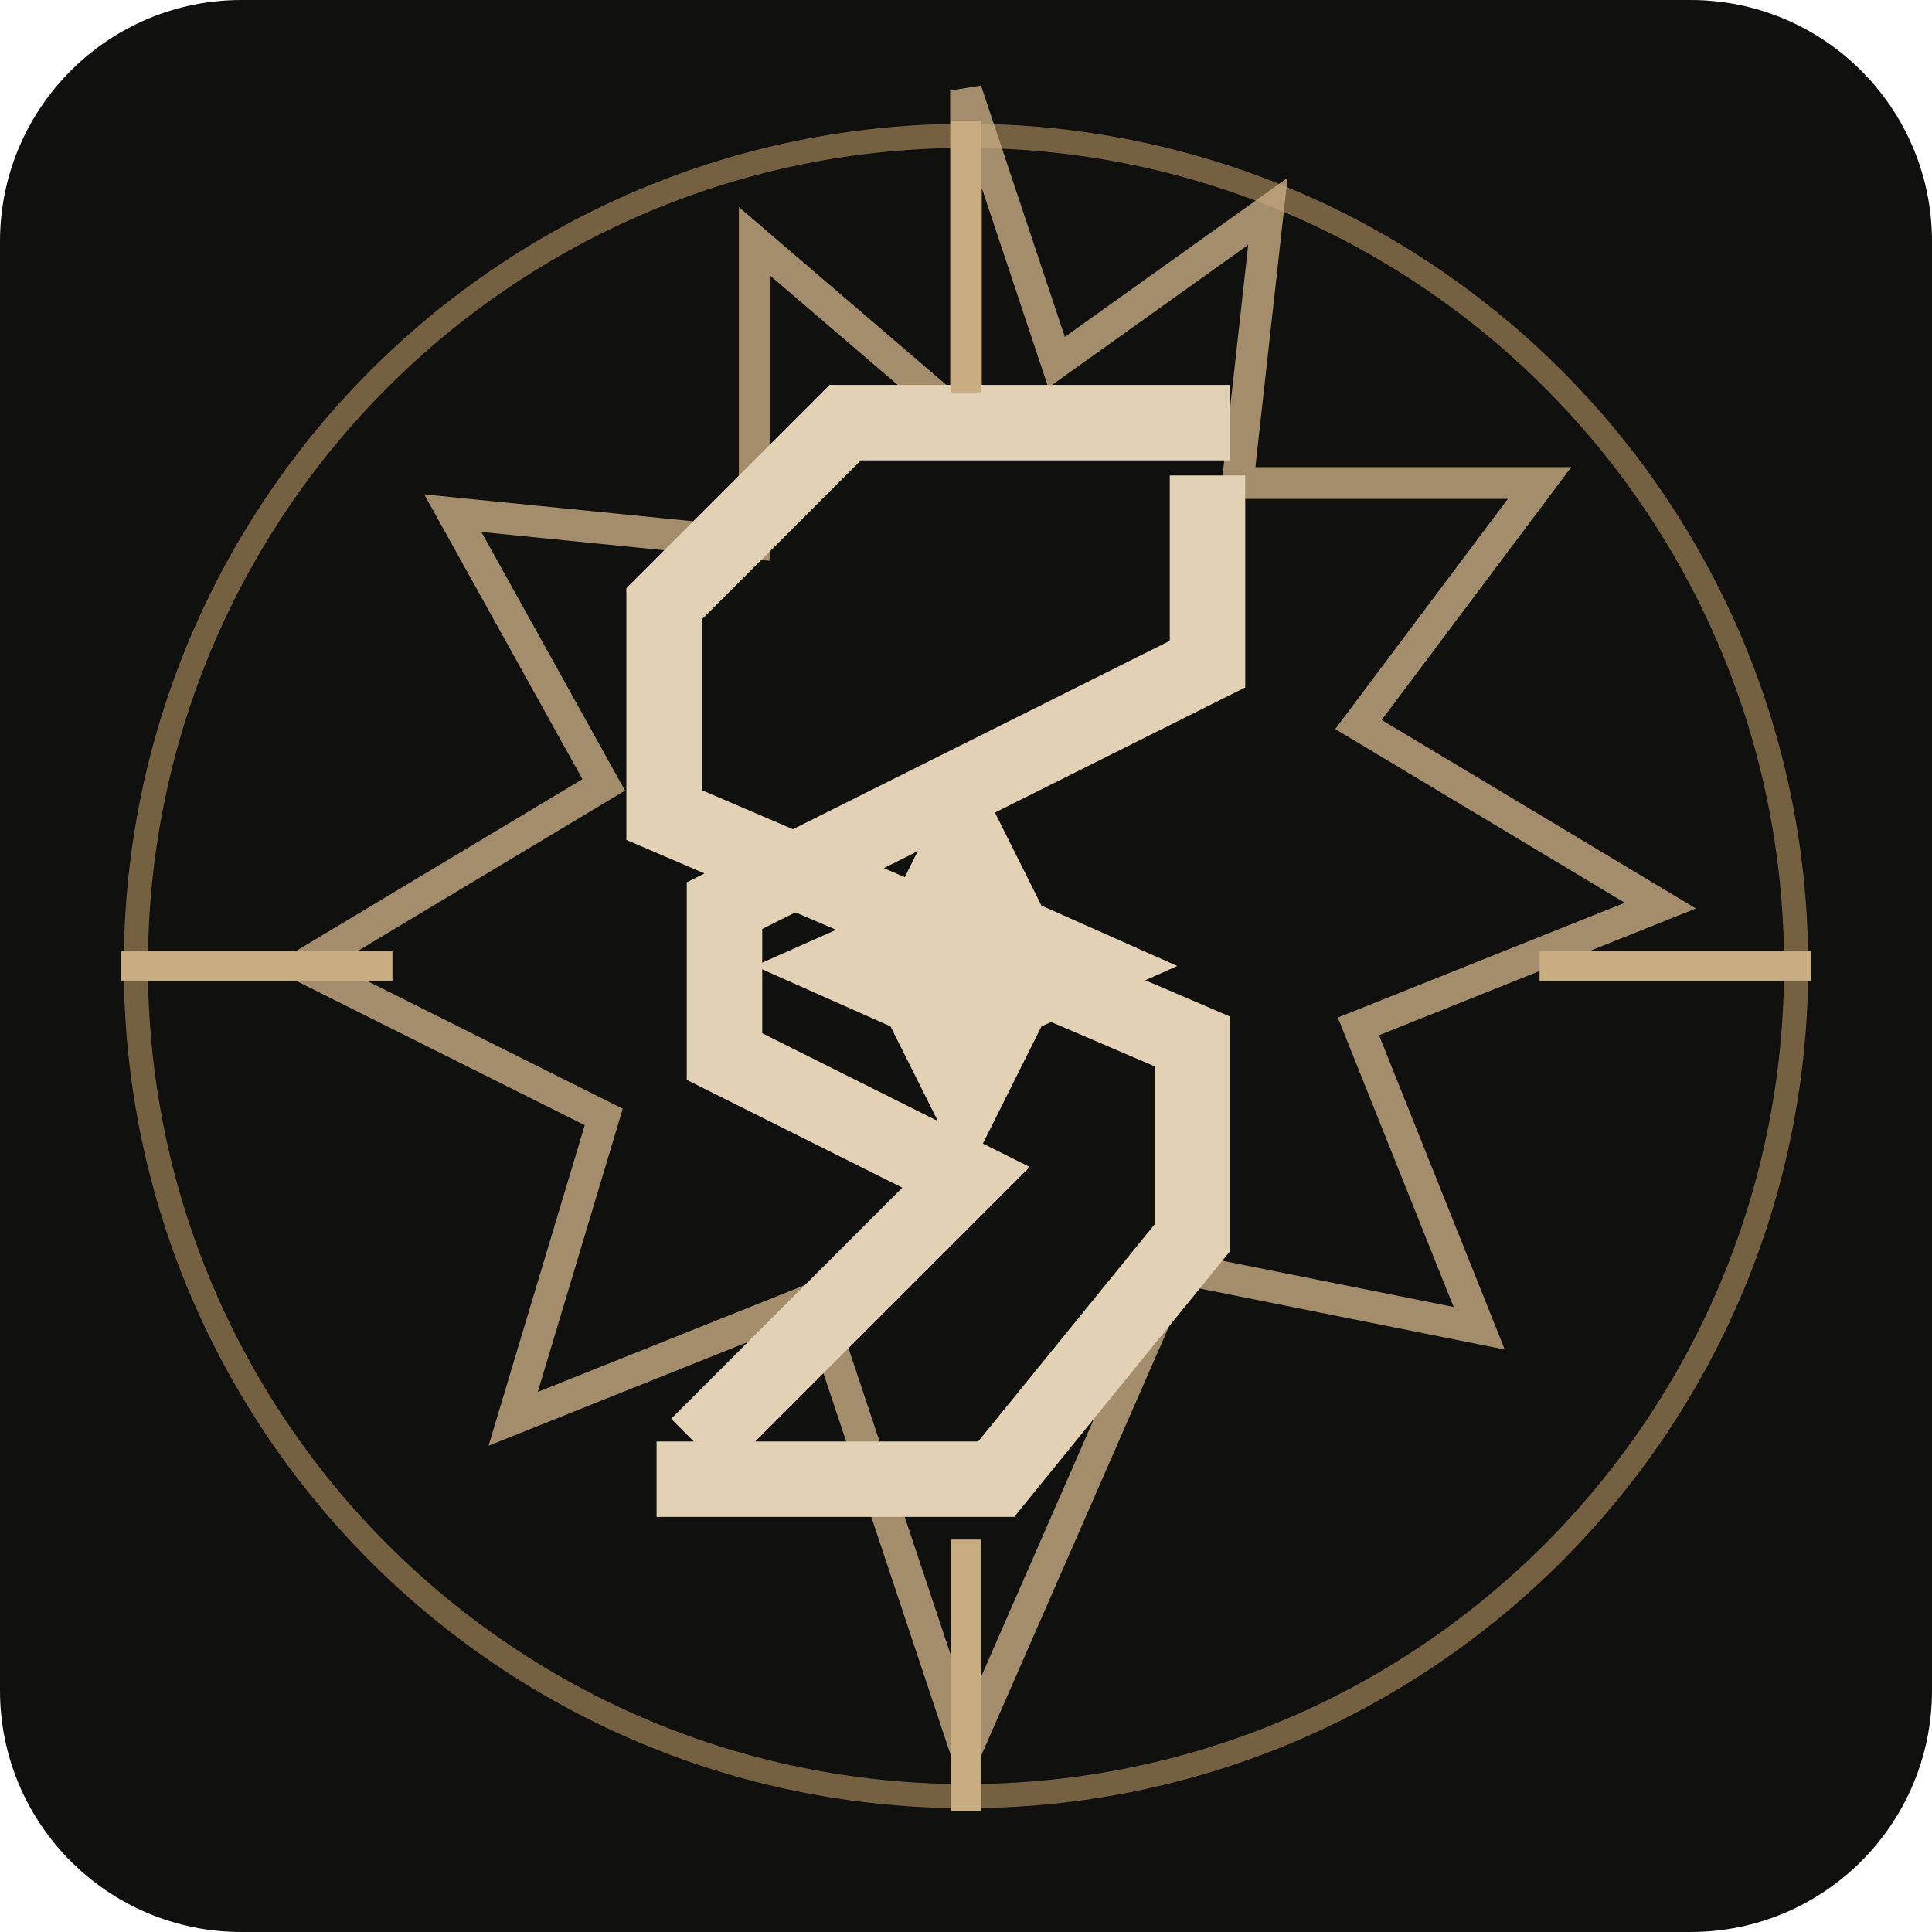
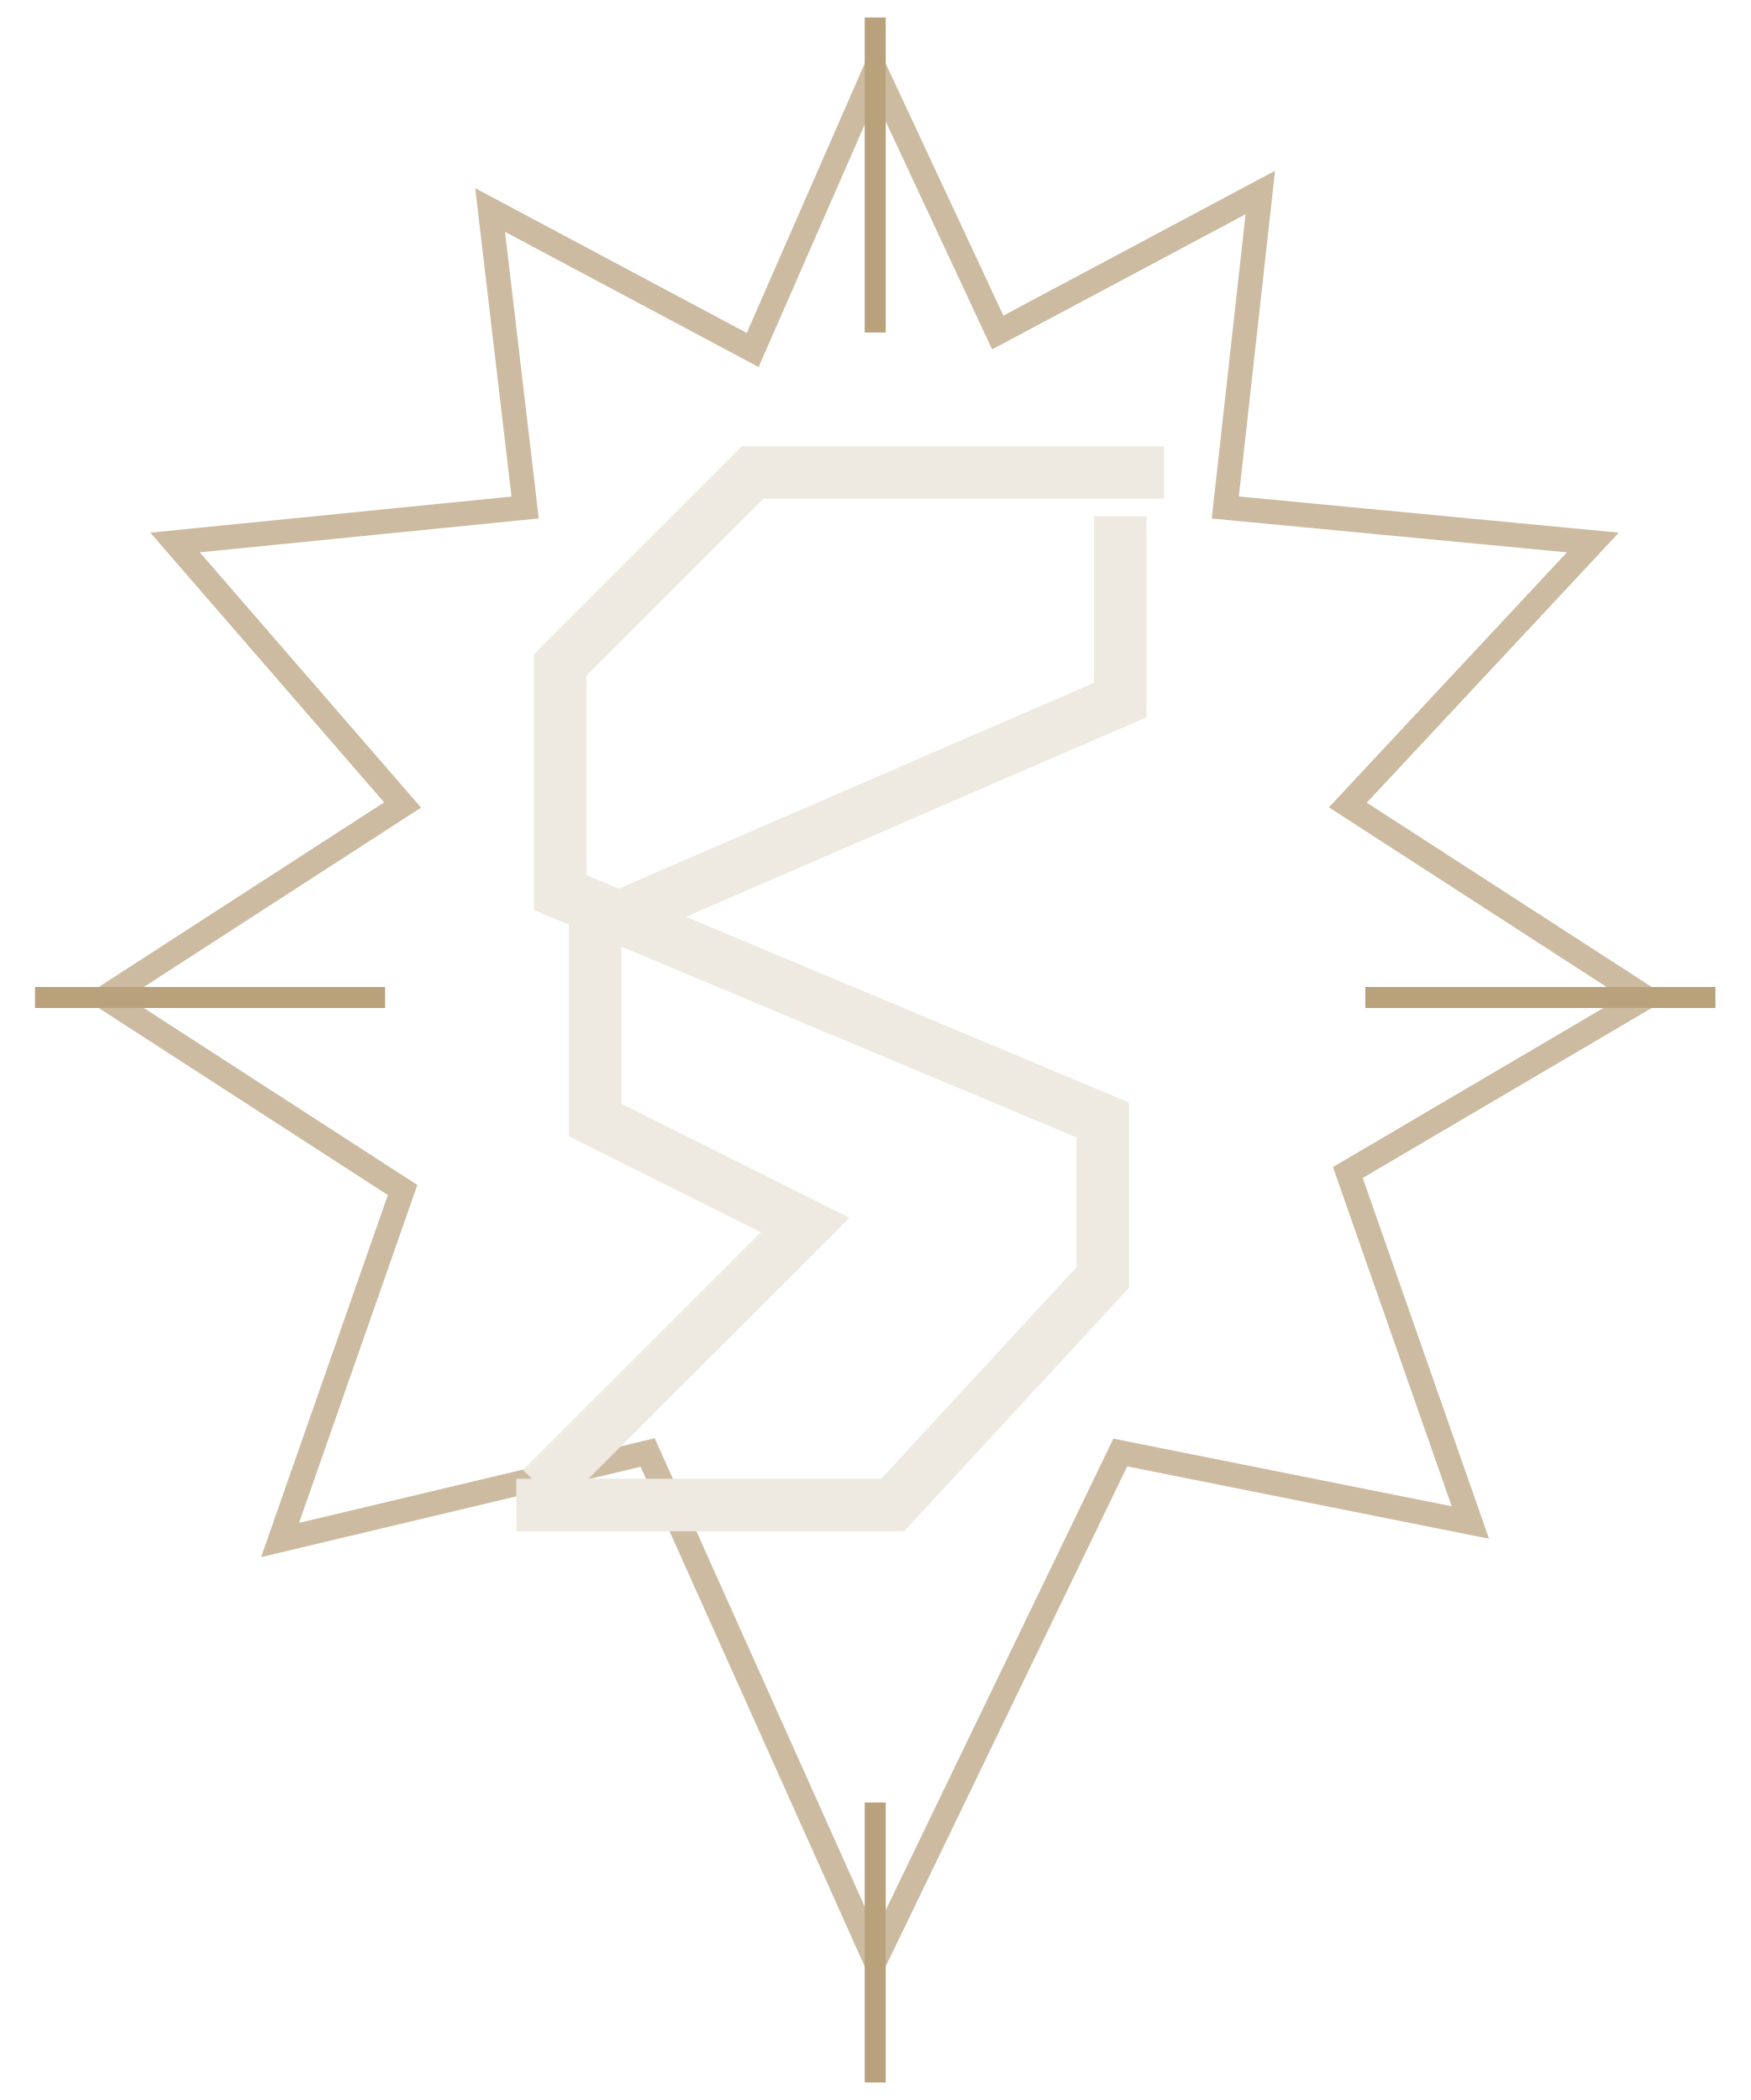
- <svg xmlns="http://www.w3.org/2000/svg" viewBox="0 0 64 64" role="img" aria-labelledby="title">
-   <rect width="64" height="64" rx="8" fill="#10100f" />
-   <circle cx="32" cy="32" r="27.5" fill="none" stroke="#8f754f" stroke-width=".8" opacity=".8" />
-   <path d="M32 3 35 12 42 7 41 16 51 16 45 24 55 30 45 34 49 44 39 42 32 58 27 43 17 47 20 37 10 32 20 26 15 17 25 18 25 8 32 14Z" fill="none" stroke="#c8ad83" stroke-width="1.05" stroke-linejoin="miter" opacity=".8" />
-   <path d="M39.5 14H28L22 20V27L39.5 34.5V41L33 49H23M24 47 32 39 24 35V30L40 22V17" fill="none" stroke="#e2d1b5" stroke-width="2.5" stroke-linecap="square" stroke-linejoin="miter" />
-   <path d="M32 4V13M32 51V60M4 32H13M51 32H60" stroke="#c8ad83" stroke-width="1" />
-   <path d="m32 25 2.5 5L39 32l-4.5 2-2.5 5-2.5-5L25 32l4.5-2Z" fill="#e2d1b5" />
+ <svg xmlns="http://www.w3.org/2000/svg" viewBox="0 0 100 120" role="img" aria-labelledby="title">
+   <g fill="none" stroke="#b9a17b" stroke-width="1.4" stroke-linejoin="miter">
+     <path d="M50 4 57 19 72 11 70 29 91 31 77 46 94 57 77 67 84 87 64 83 50 112 37 83 16 88 23 68 6 57 23 46 10 31 30 29 28 12 43 20Z" opacity=".72" />
+     <path d="M65 27H43L32 38V51L63 64V73L51 86H31M32 84 46 70 34 64V53L64 40V31" stroke="#eeeae1" stroke-width="3" stroke-linecap="square" />
+     <path d="M50 1V19M50 103V119M2 57H22M78 57H98" stroke-width="1.2" />
+   </g>
</svg>
